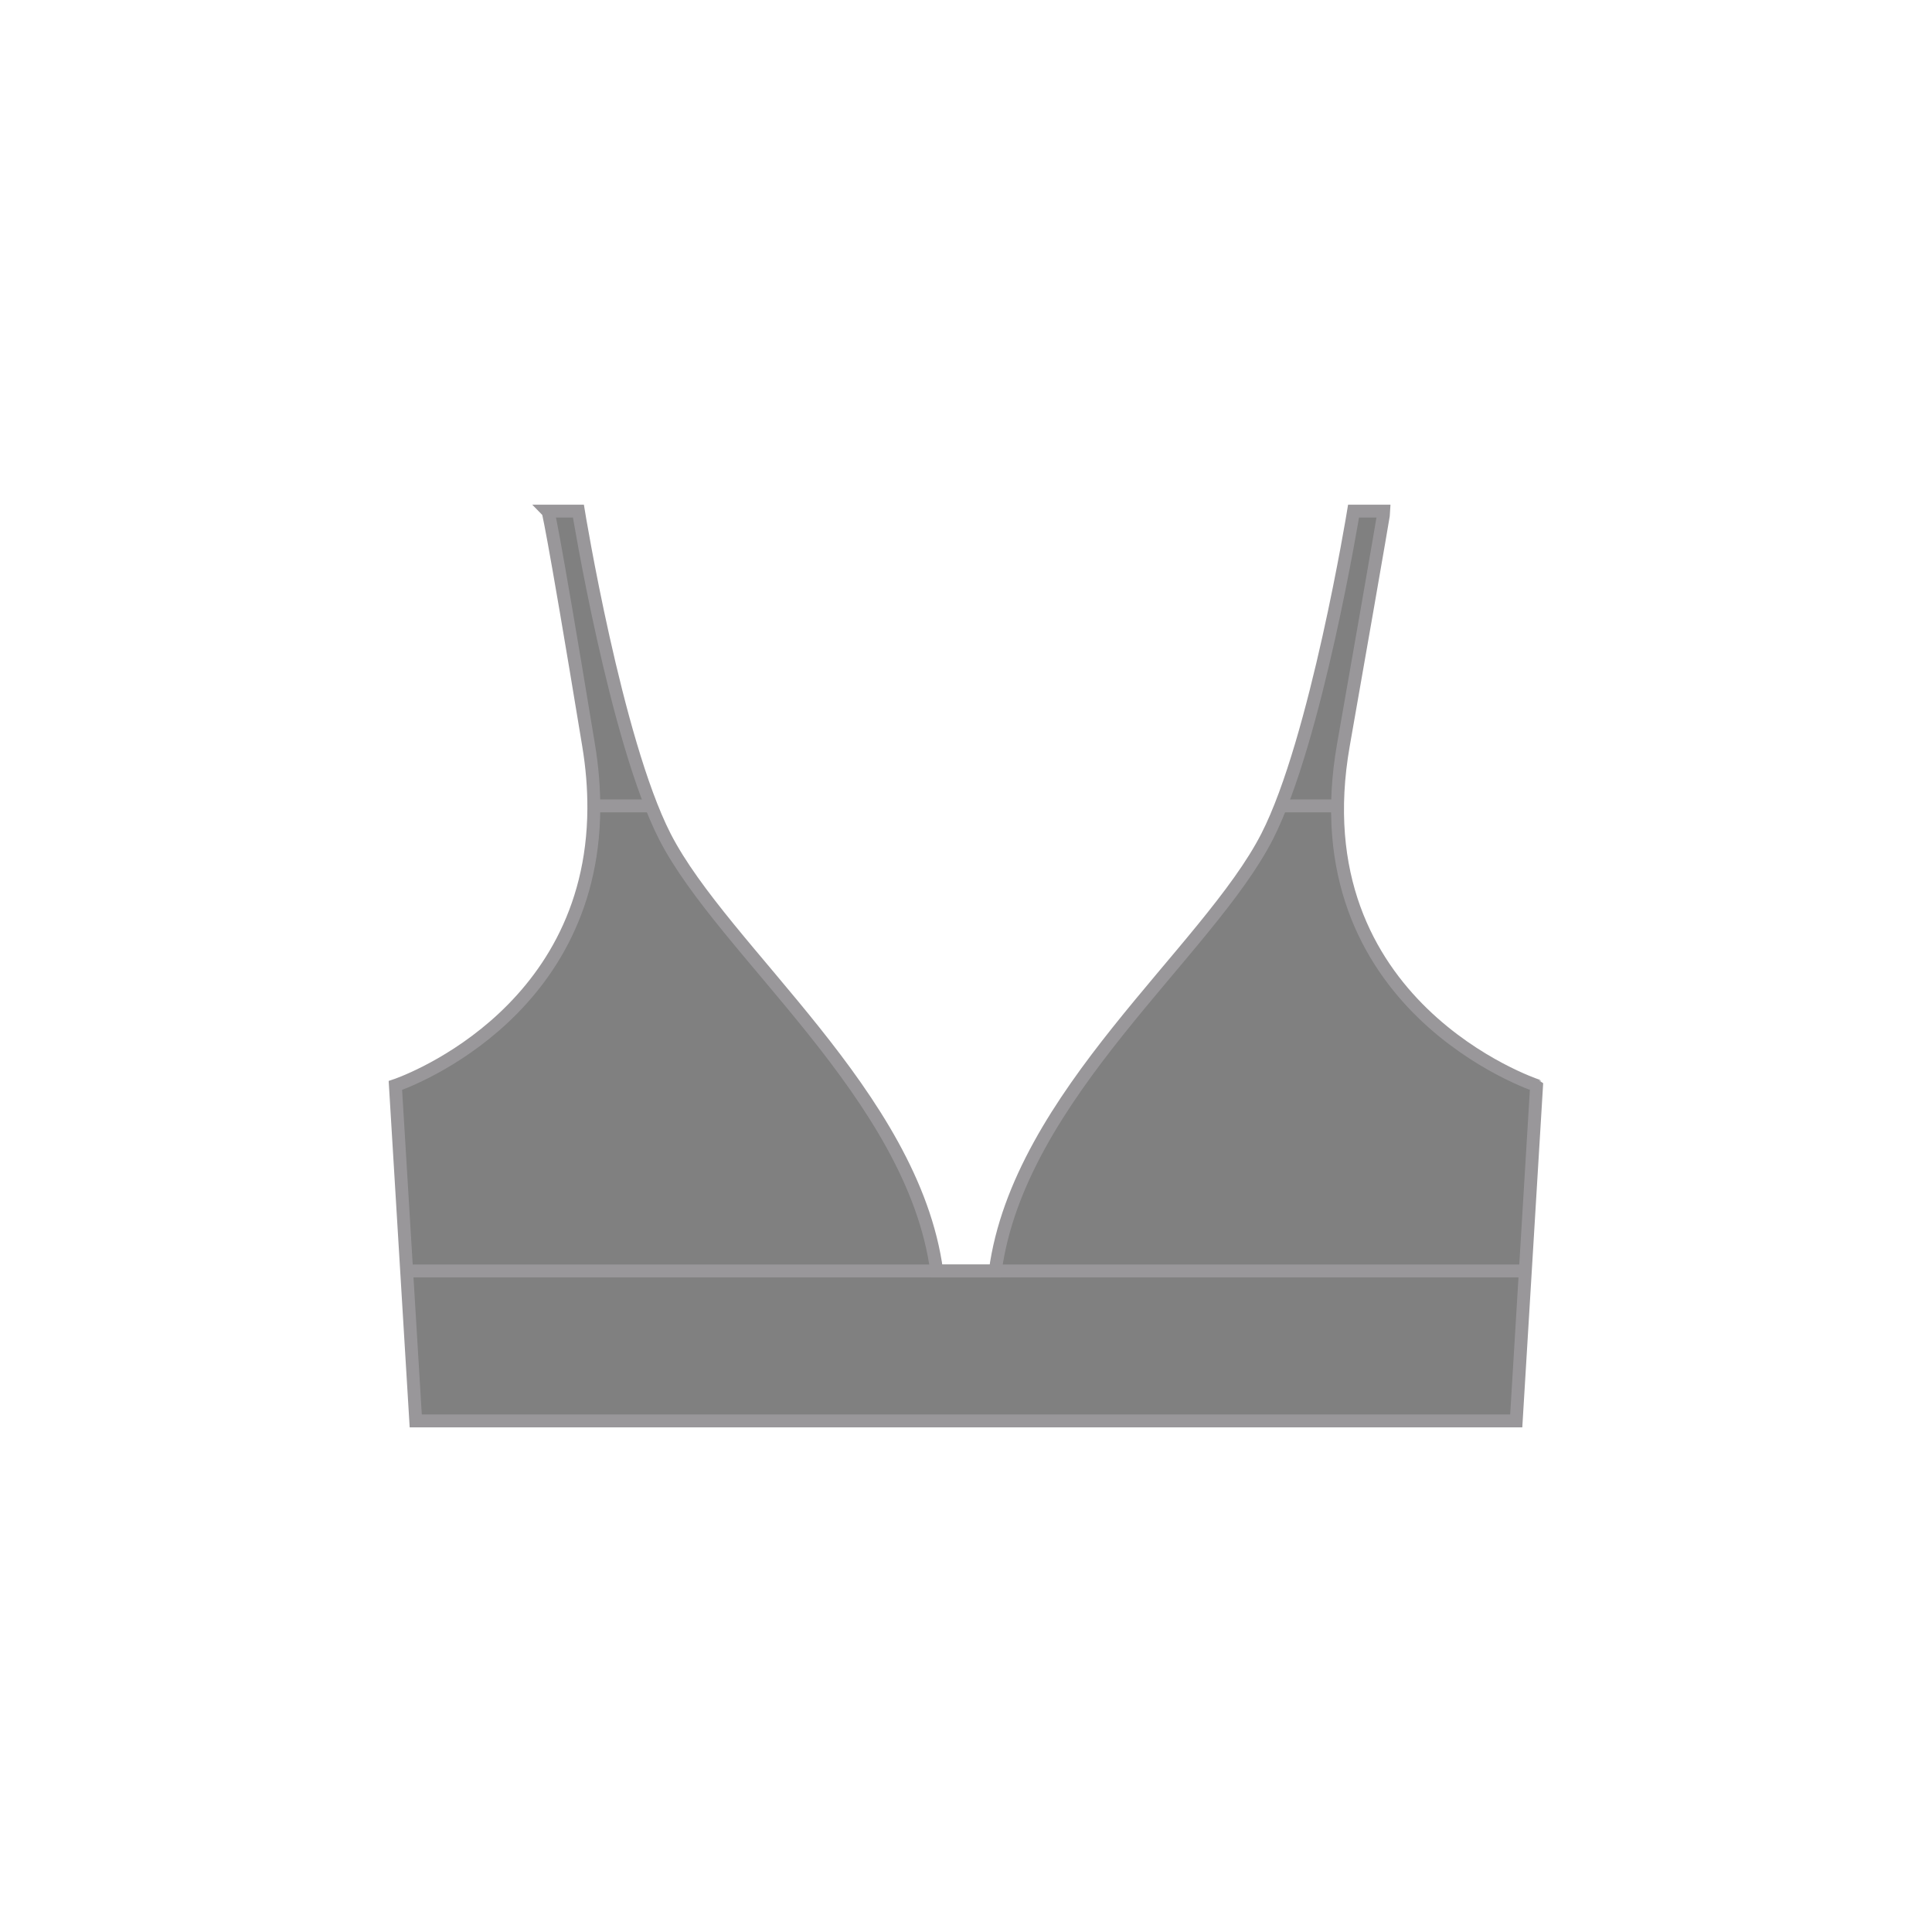
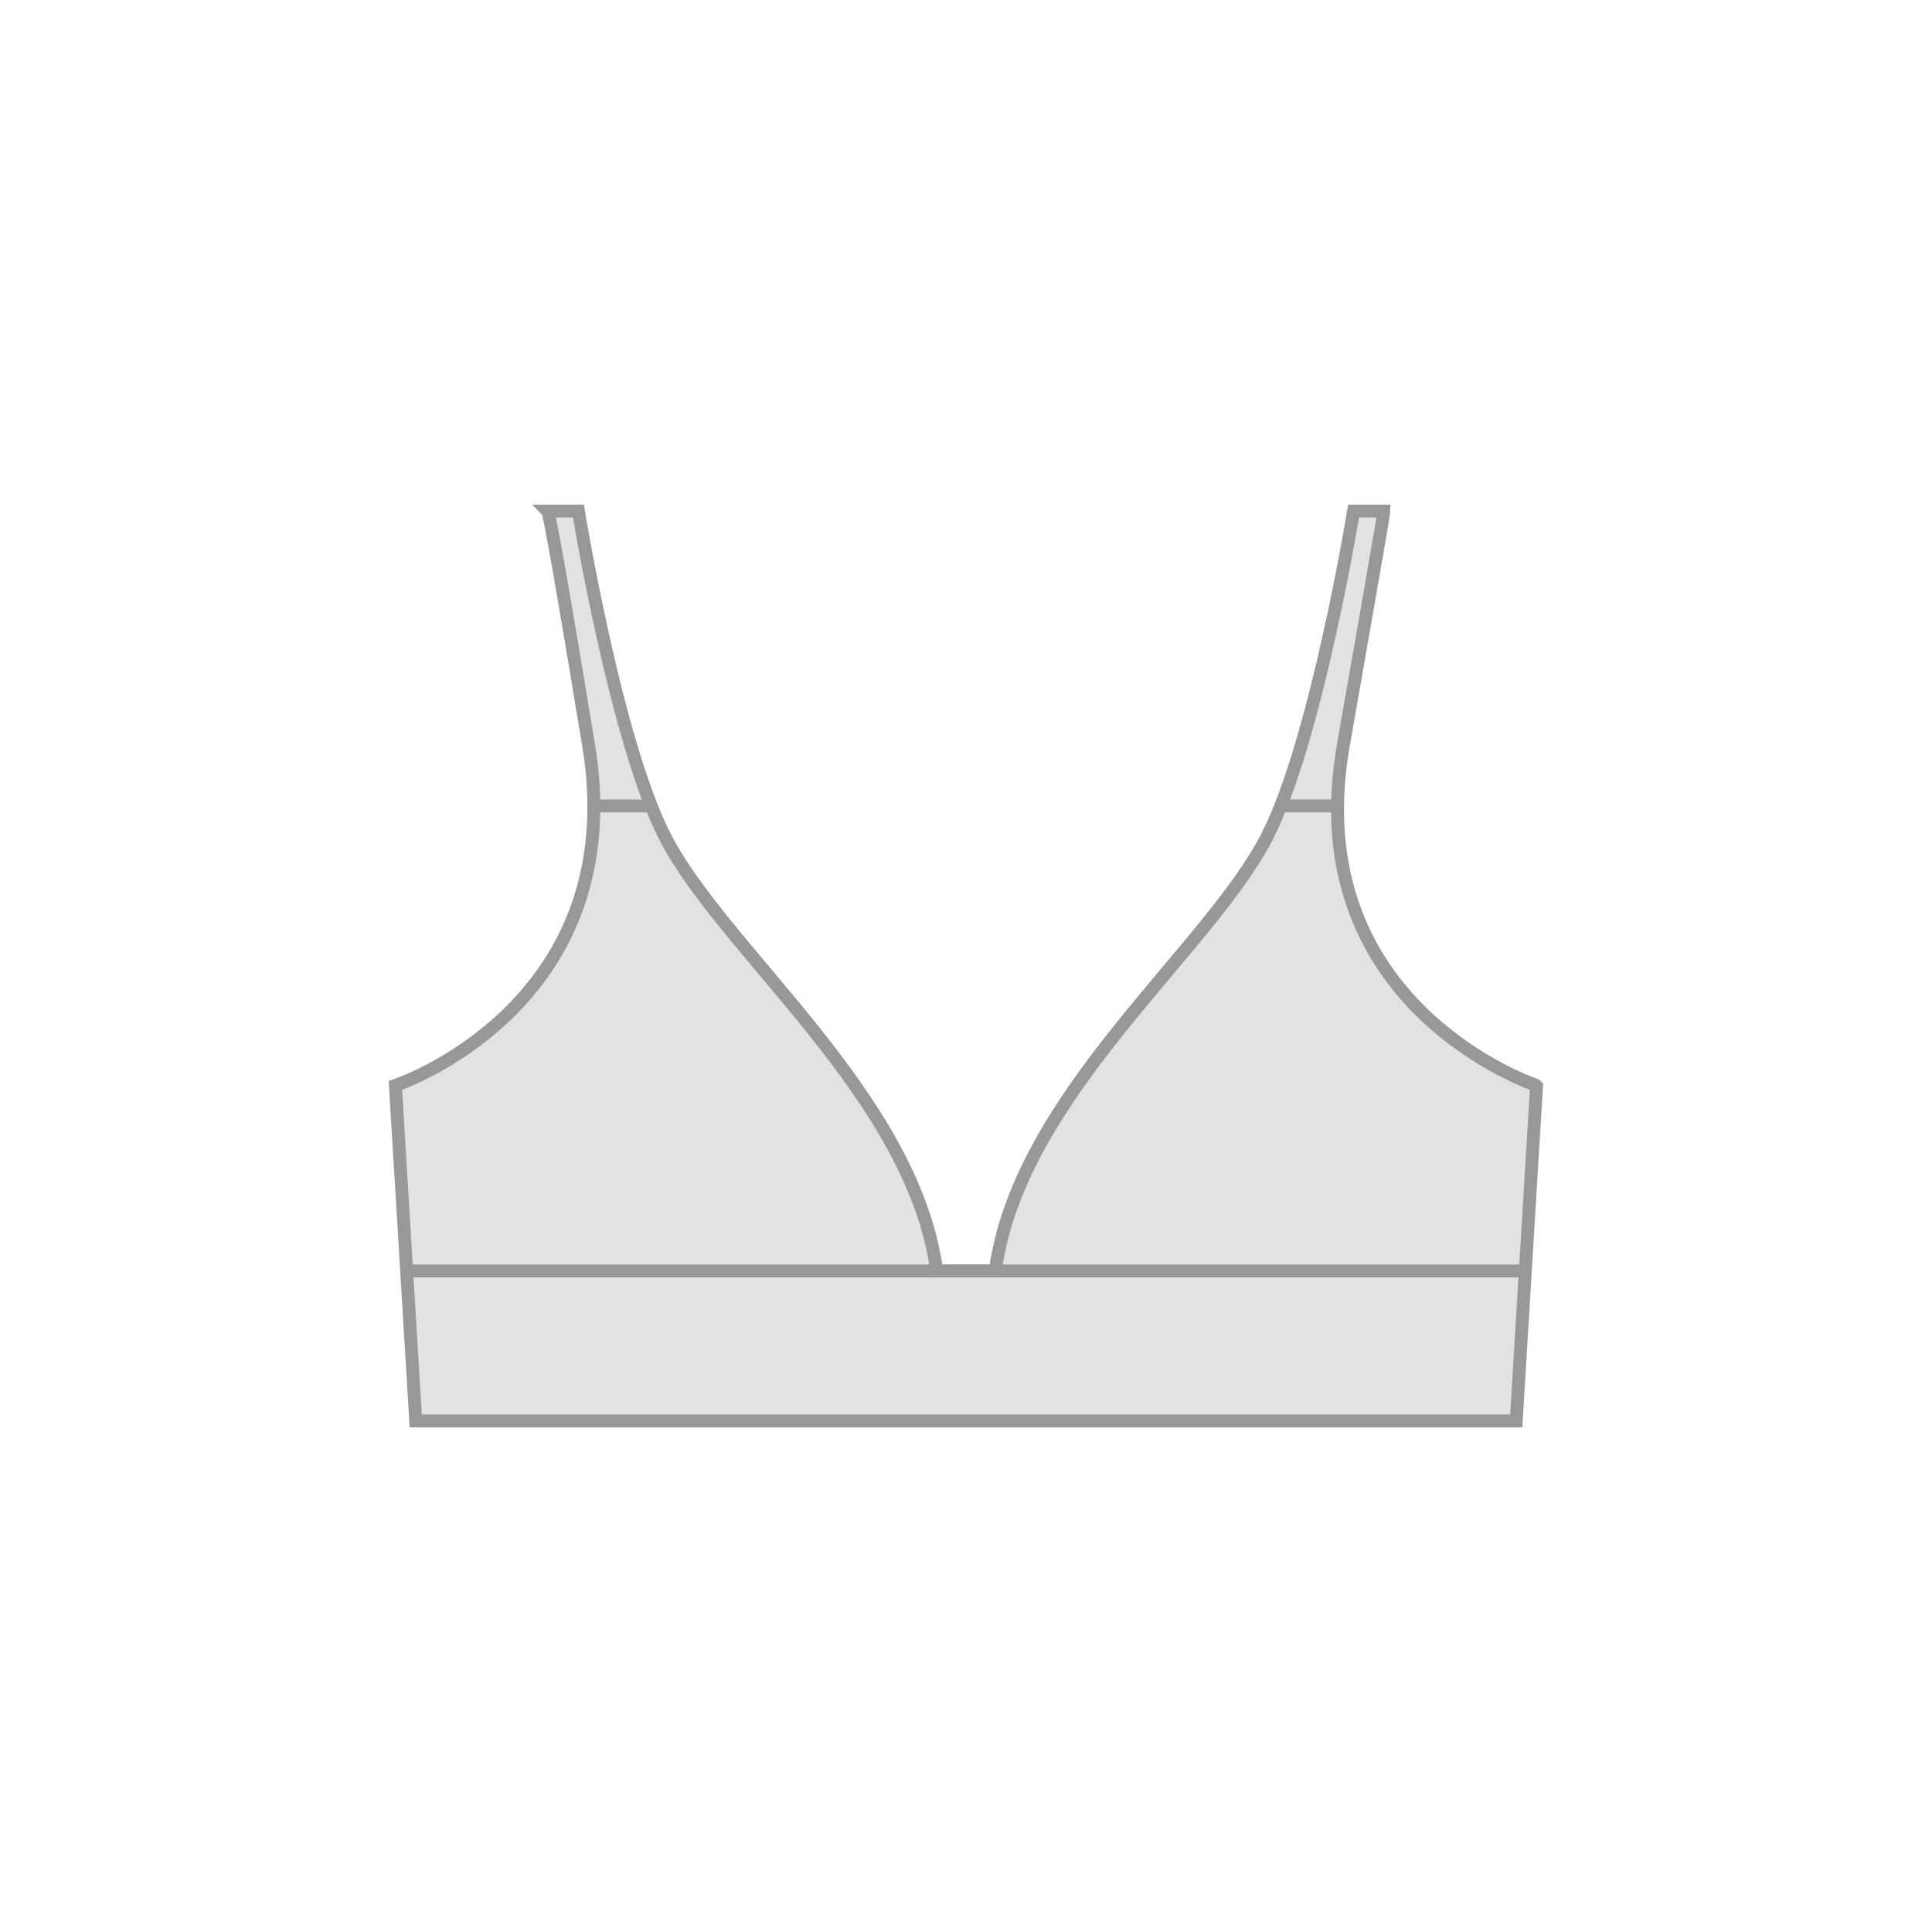
<svg xmlns="http://www.w3.org/2000/svg" version="1.1" x="0px" y="0px" viewBox="0 0 75 75" enable-background="new 0 0 75 75" xml:space="preserve">
  <g id="Titles" display="none">
    <text transform="matrix(1 0 0 1 19.5449 0.7417)" display="inline">
      <tspan x="0" y="0" fill="#9B9694" font-family="'CircularAirPro-Bold'" font-size="4.4">OC </tspan>
      <tspan x="7.999" y="0" fill="#9B9694" font-family="'CircularAirPro-Bold'" font-size="4.4">T</tspan>
      <tspan x="10.41" y="0" fill="#9B9694" font-family="'CircularAirPro-Bold'" font-size="4.4">r</tspan>
      <tspan x="12.139" y="0" fill="#9B9694" font-family="'CircularAirPro-Bold'" font-size="4.4">iangle</tspan>
    </text>
  </g>
  <g id="OC_Womens">
    <g>
-       <path fill="grey" stroke="#99979A" stroke-width="0.5" stroke-miterlimit="10" d="M52.151,28.917    c1.577-8.978,1.577-9.076,1.577-9.076h-1.183c0,0-1.45,8.901-3.354,12.629c-2.286,4.471-9.638,10.05-10.555,16.87h-2.273    c-0.917-6.82-8.269-12.399-10.555-16.87c-1.904-3.728-3.354-12.629-3.354-12.629h-1.185c0,0,0.1,0.099,1.578,9.076    c0.146,0.874,0.208,1.695,0.205,2.467c-0.037,8.206-7.703,10.754-7.703,10.754l0.79,13.022h8.583H36.07h0.099h2.663h0.098h17.167    h2.763l0.79-13.022C59.649,42.137,50.366,39.069,52.151,28.917z" />
+       <path fill="#E2E2E2" stroke="#99979A" stroke-width="0.5" stroke-miterlimit="10" d="M52.151,28.917    c1.577-8.978,1.577-9.076,1.577-9.076h-1.183c0,0-1.45,8.901-3.354,12.629c-2.286,4.471-9.638,10.05-10.555,16.87h-2.273    c-0.917-6.82-8.269-12.399-10.555-16.87c-1.904-3.728-3.354-12.629-3.354-12.629h-1.185c0,0,0.1,0.099,1.578,9.076    c0.146,0.874,0.208,1.695,0.205,2.467c-0.037,8.206-7.703,10.754-7.703,10.754l0.79,13.022h8.583H36.07h0.099h2.663h0.098h17.167    h2.763l0.79-13.022C59.649,42.137,50.366,39.069,52.151,28.917z" />
      <line fill="none" stroke="#99979A" stroke-width="0.5" stroke-miterlimit="10" x1="15.846" y1="49.338" x2="59.253" y2="49.338" />
      <line fill="none" stroke="#99979A" stroke-width="0.5" stroke-miterlimit="10" x1="23.047" y1="31.285" x2="25.218" y2="31.285" />
      <line fill="none" stroke="#99979A" stroke-width="0.5" stroke-miterlimit="10" x1="49.685" y1="31.285" x2="51.855" y2="31.285" />
    </g>
  </g>
</svg>
